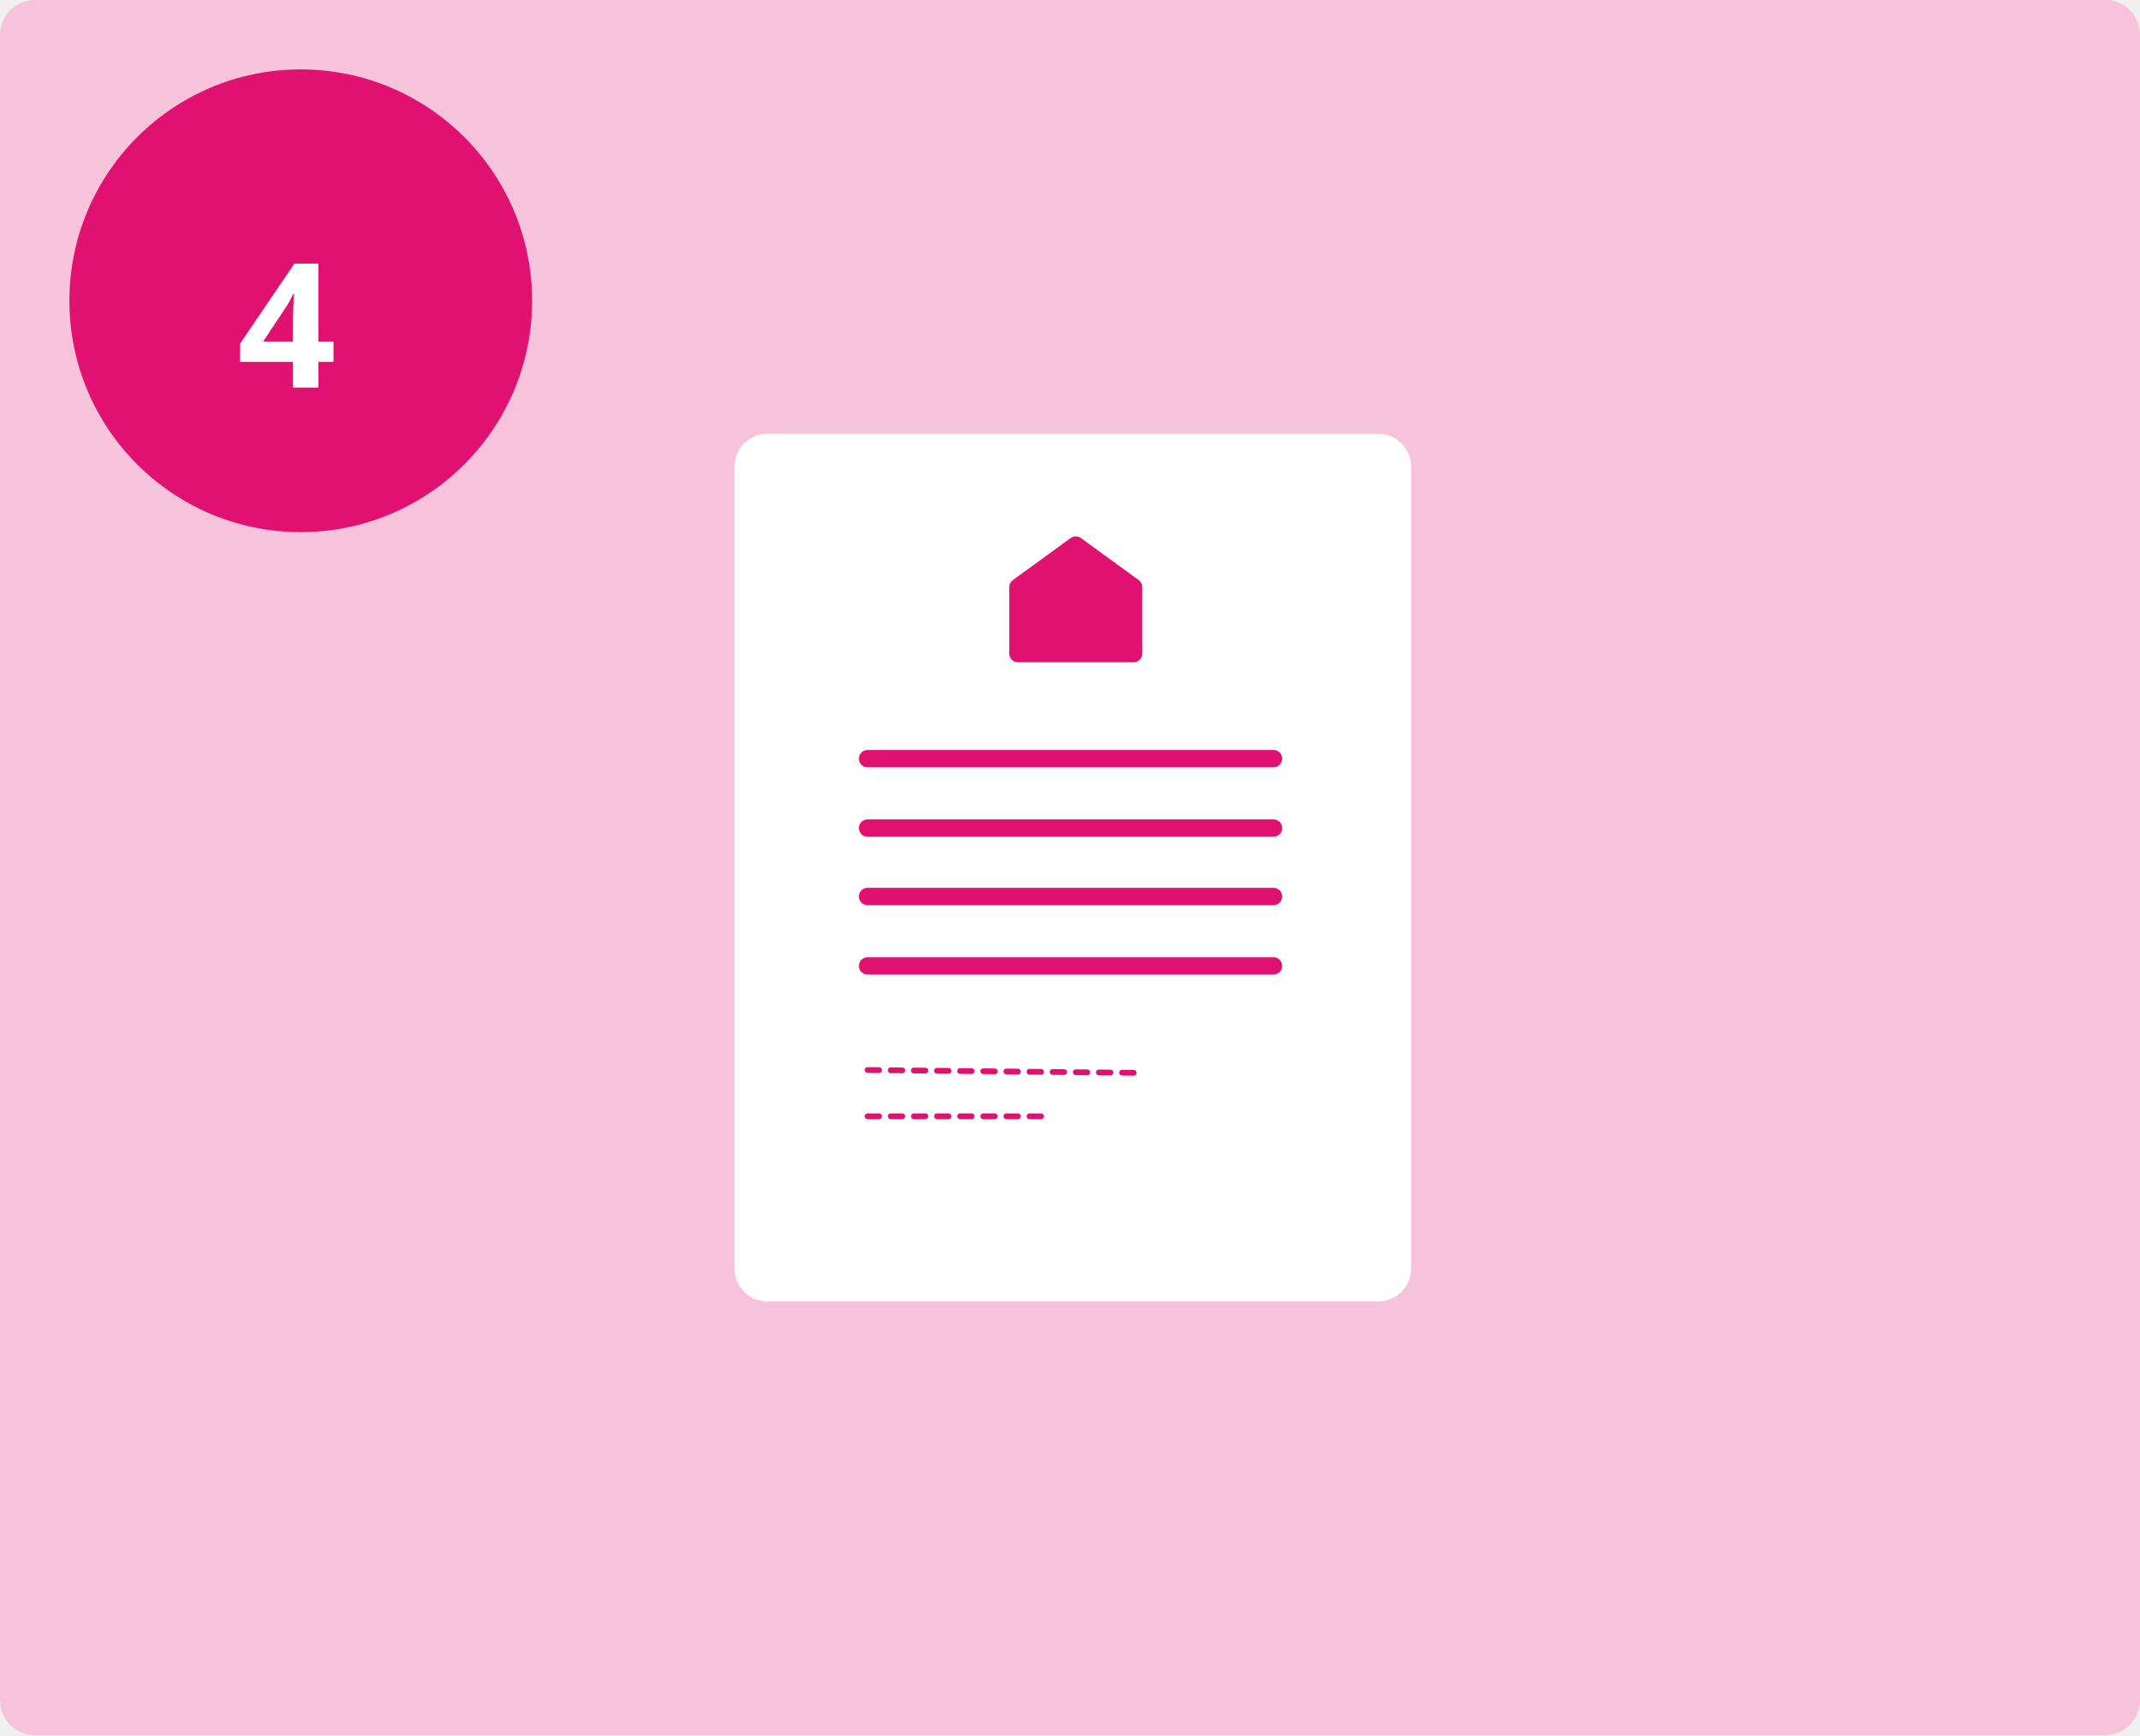
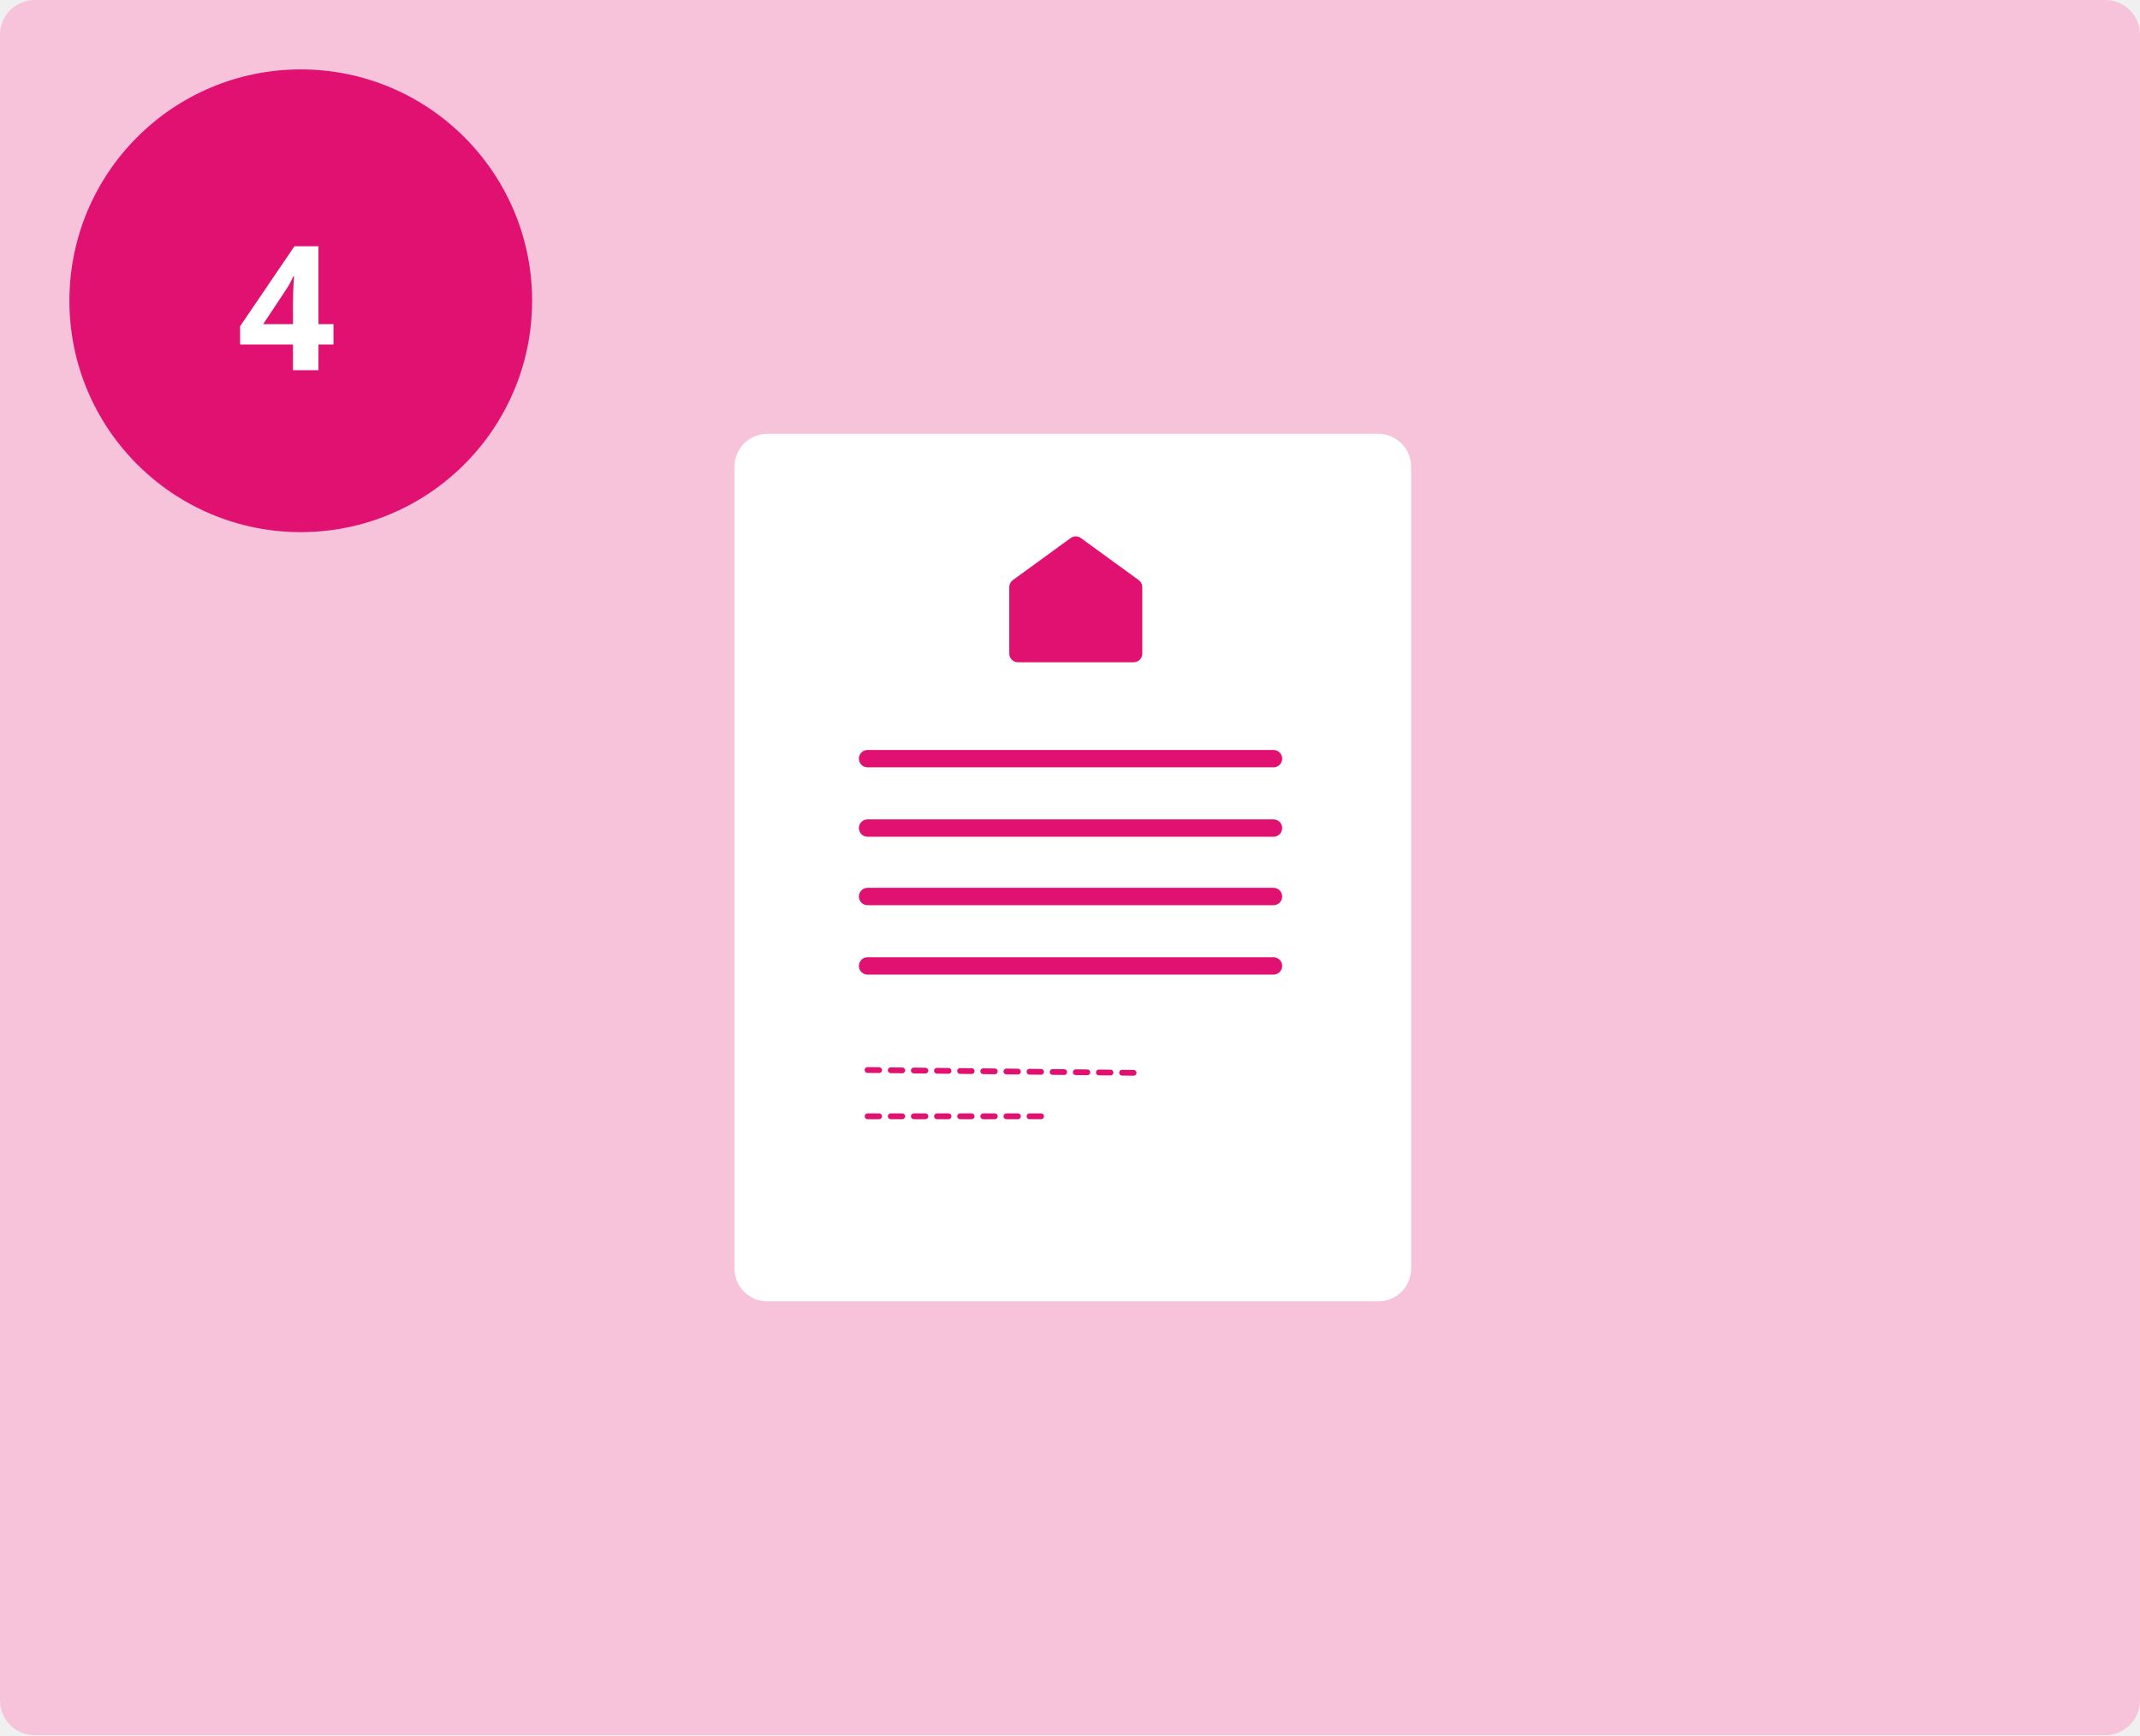
<svg xmlns="http://www.w3.org/2000/svg" width="370px" height="300px" viewBox="0 0 370 300" version="1.1">
  <g id="Boplats-landing-page" stroke="none" stroke-width="1" fill="none" fill-rule="evenodd">
    <g id="Desktop-HD" transform="translate(-122, -3675)">
      <g id="Infographic-4" transform="translate(122, 3675)">
        <rect id="Rectangle" fill="#F7C3DB" x="0" y="0" width="370" height="300" rx="6" />
        <g id="Contract" transform="translate(127, 75)">
          <rect id="Rectangle" fill="#FFFFFF" x="0" y="0" width="116.973" height="150" rx="5.67" />
          <g id="Group-14" transform="translate(23, 18)" stroke="#E01171">
            <g id="Group-10" transform="translate(0, 37)" stroke-linecap="round" stroke-width="3">
              <line x1="1.96450639e-13" y1="13.167" x2="70.184" y2="13.167" id="Path-16" />
              <line x1="1.96450639e-13" y1="1.167" x2="70.184" y2="1.167" id="Path-16" />
              <line x1="1.96450639e-13" y1="25" x2="70.184" y2="25" id="Path-16" />
              <line x1="1.96450639e-13" y1="37" x2="70.184" y2="37" id="Path-16" />
            </g>
            <path d="M35.412,0.428 L25.412,7.7 C25.153,7.889 25,8.189 25,8.509 L25,20 C25,20.552 25.448,21 26,21 L46,21 C46.552,21 47,20.552 47,20 L47,8.509 C47,8.189 46.847,7.889 46.588,7.7 L36.588,0.428 C36.238,0.173 35.762,0.173 35.412,0.428 Z" id="Path-2" fill="#E01171" stroke-linejoin="round" />
            <line x1="0" y1="92" x2="46.997" y2="92.495" id="Path-15" stroke-linecap="round" stroke-dasharray="2" />
            <line x1="0" y1="100" x2="30" y2="100" id="Path-15" stroke-linecap="round" stroke-dasharray="2" />
          </g>
        </g>
        <g id="Number-4" transform="translate(12, 12)">
          <circle id="Oval" fill="#E01171" cx="40" cy="40" r="40" />
          <text id="4" font-family="Verdana-Bold, Verdana" font-size="30" font-weight="bold" line-spacing="30" fill="#FFFFFF">
-             <tspan x="29" y="55">4</tspan>
+             <tspan x="29" y="52">4</tspan>
          </text>
        </g>
      </g>
    </g>
  </g>
</svg>
